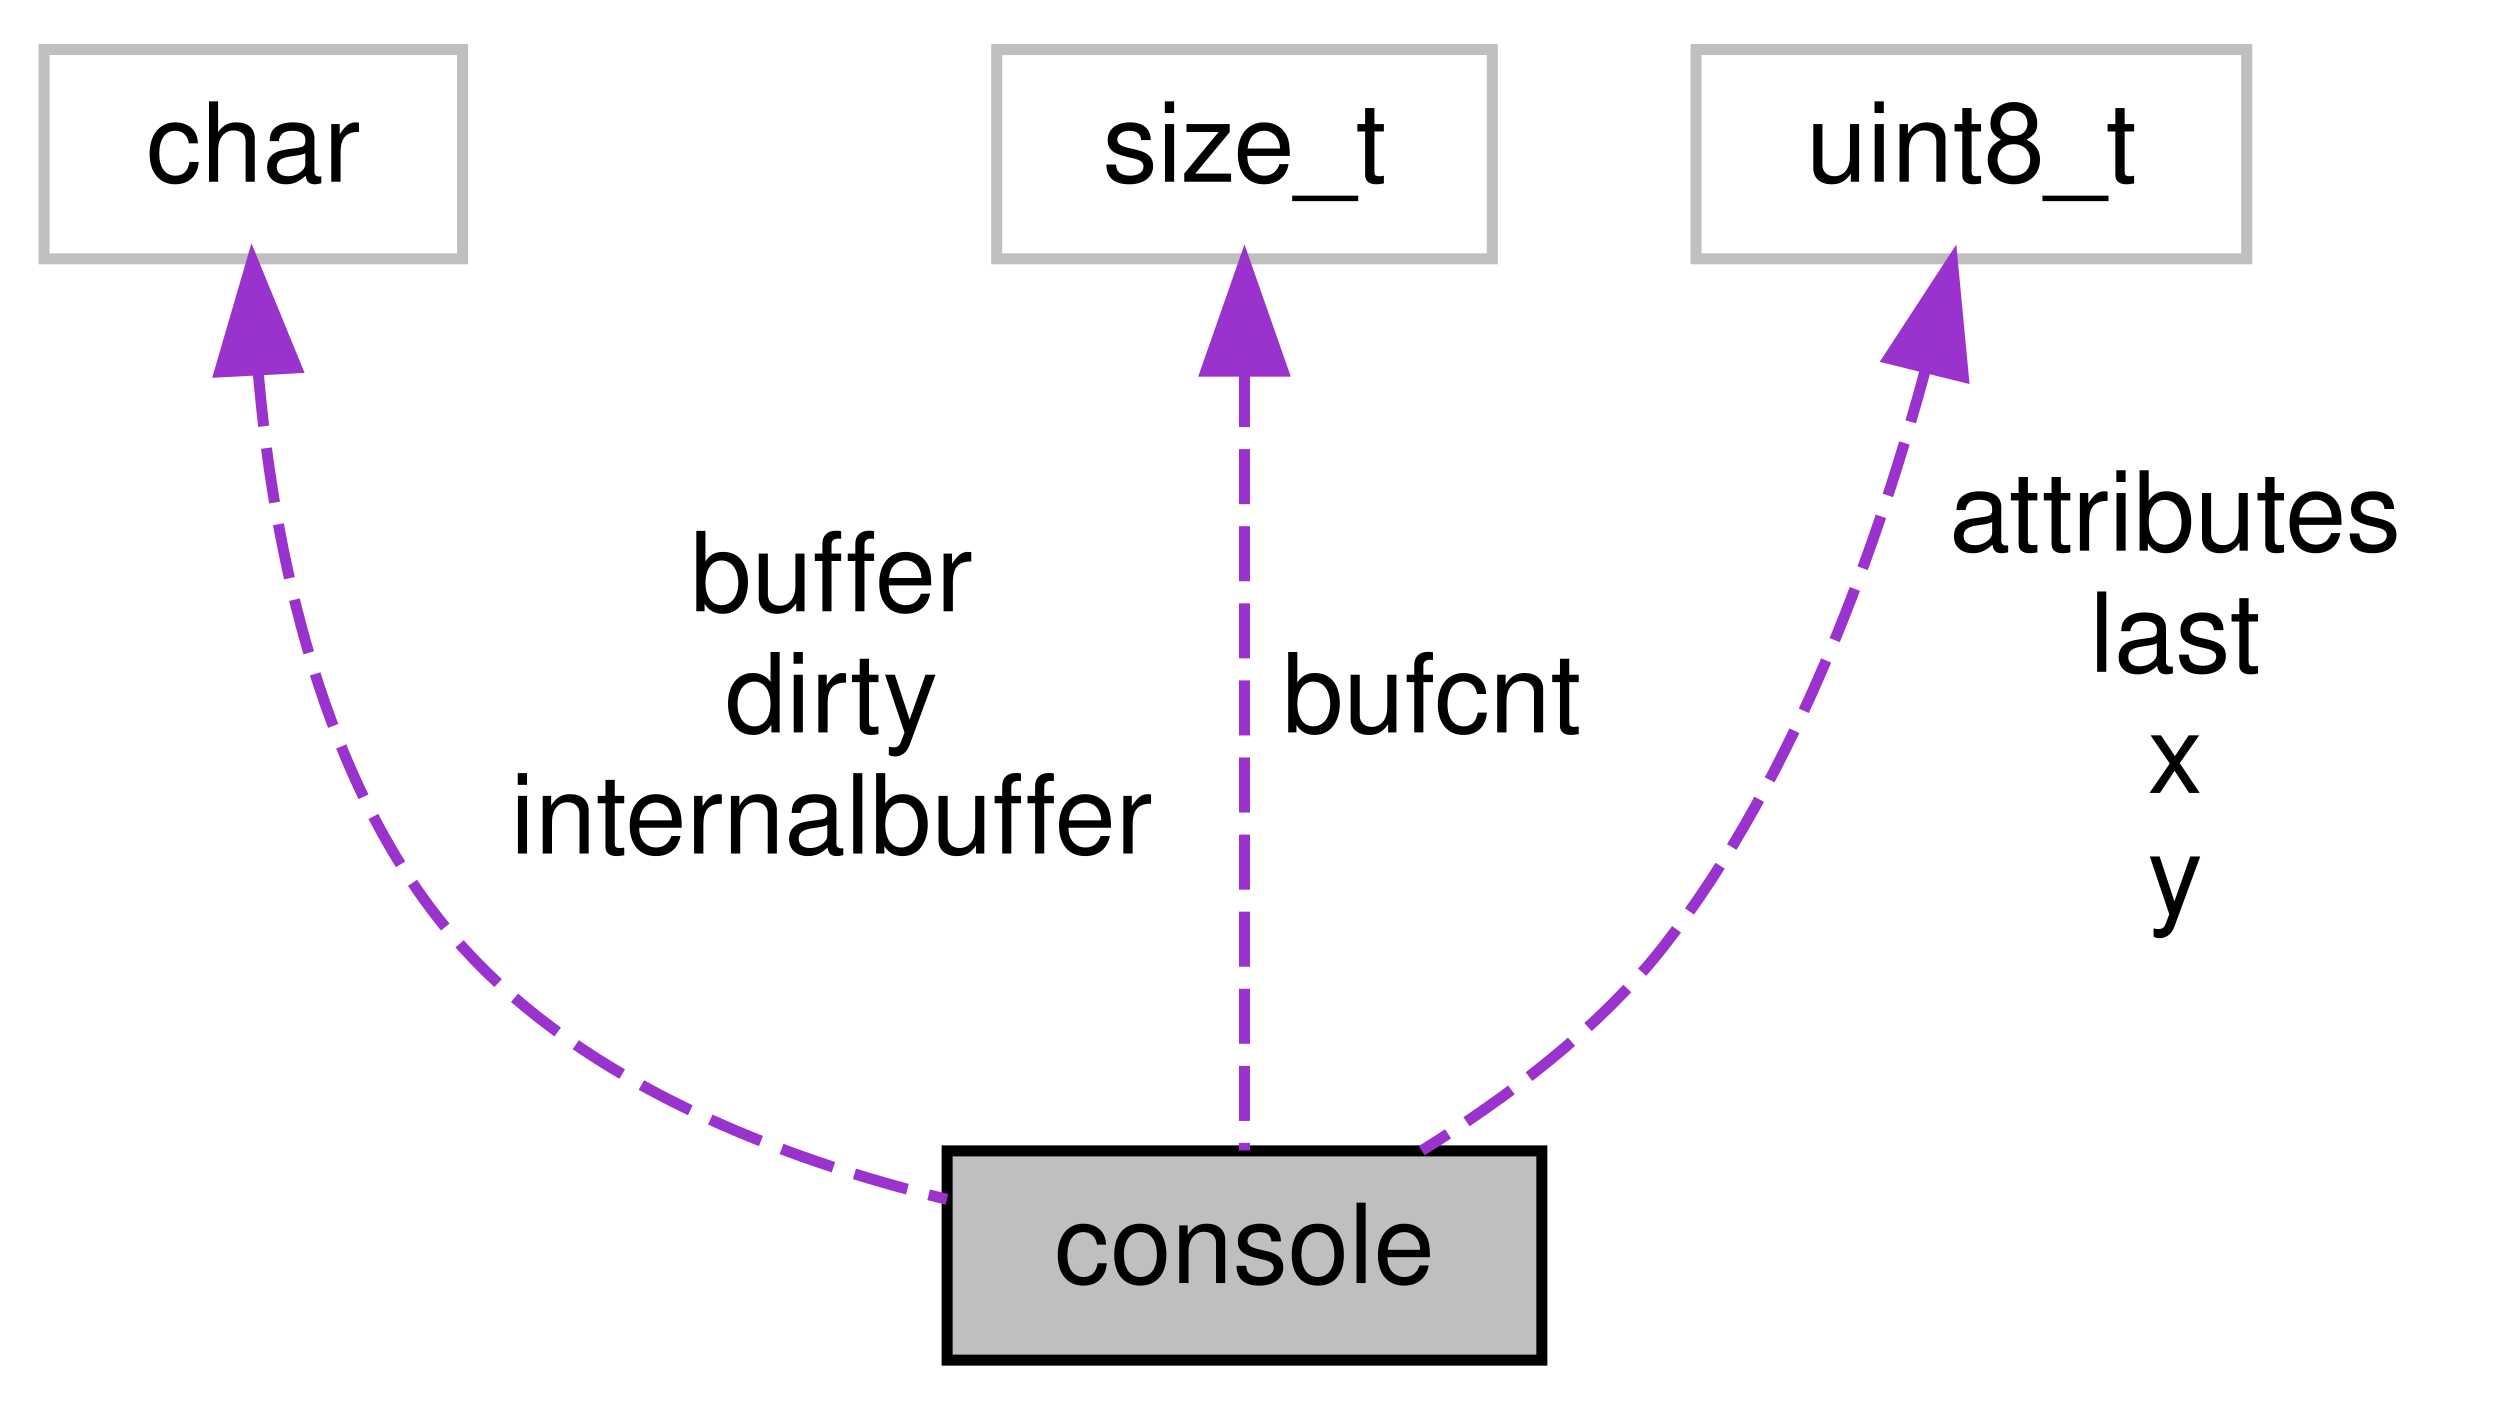
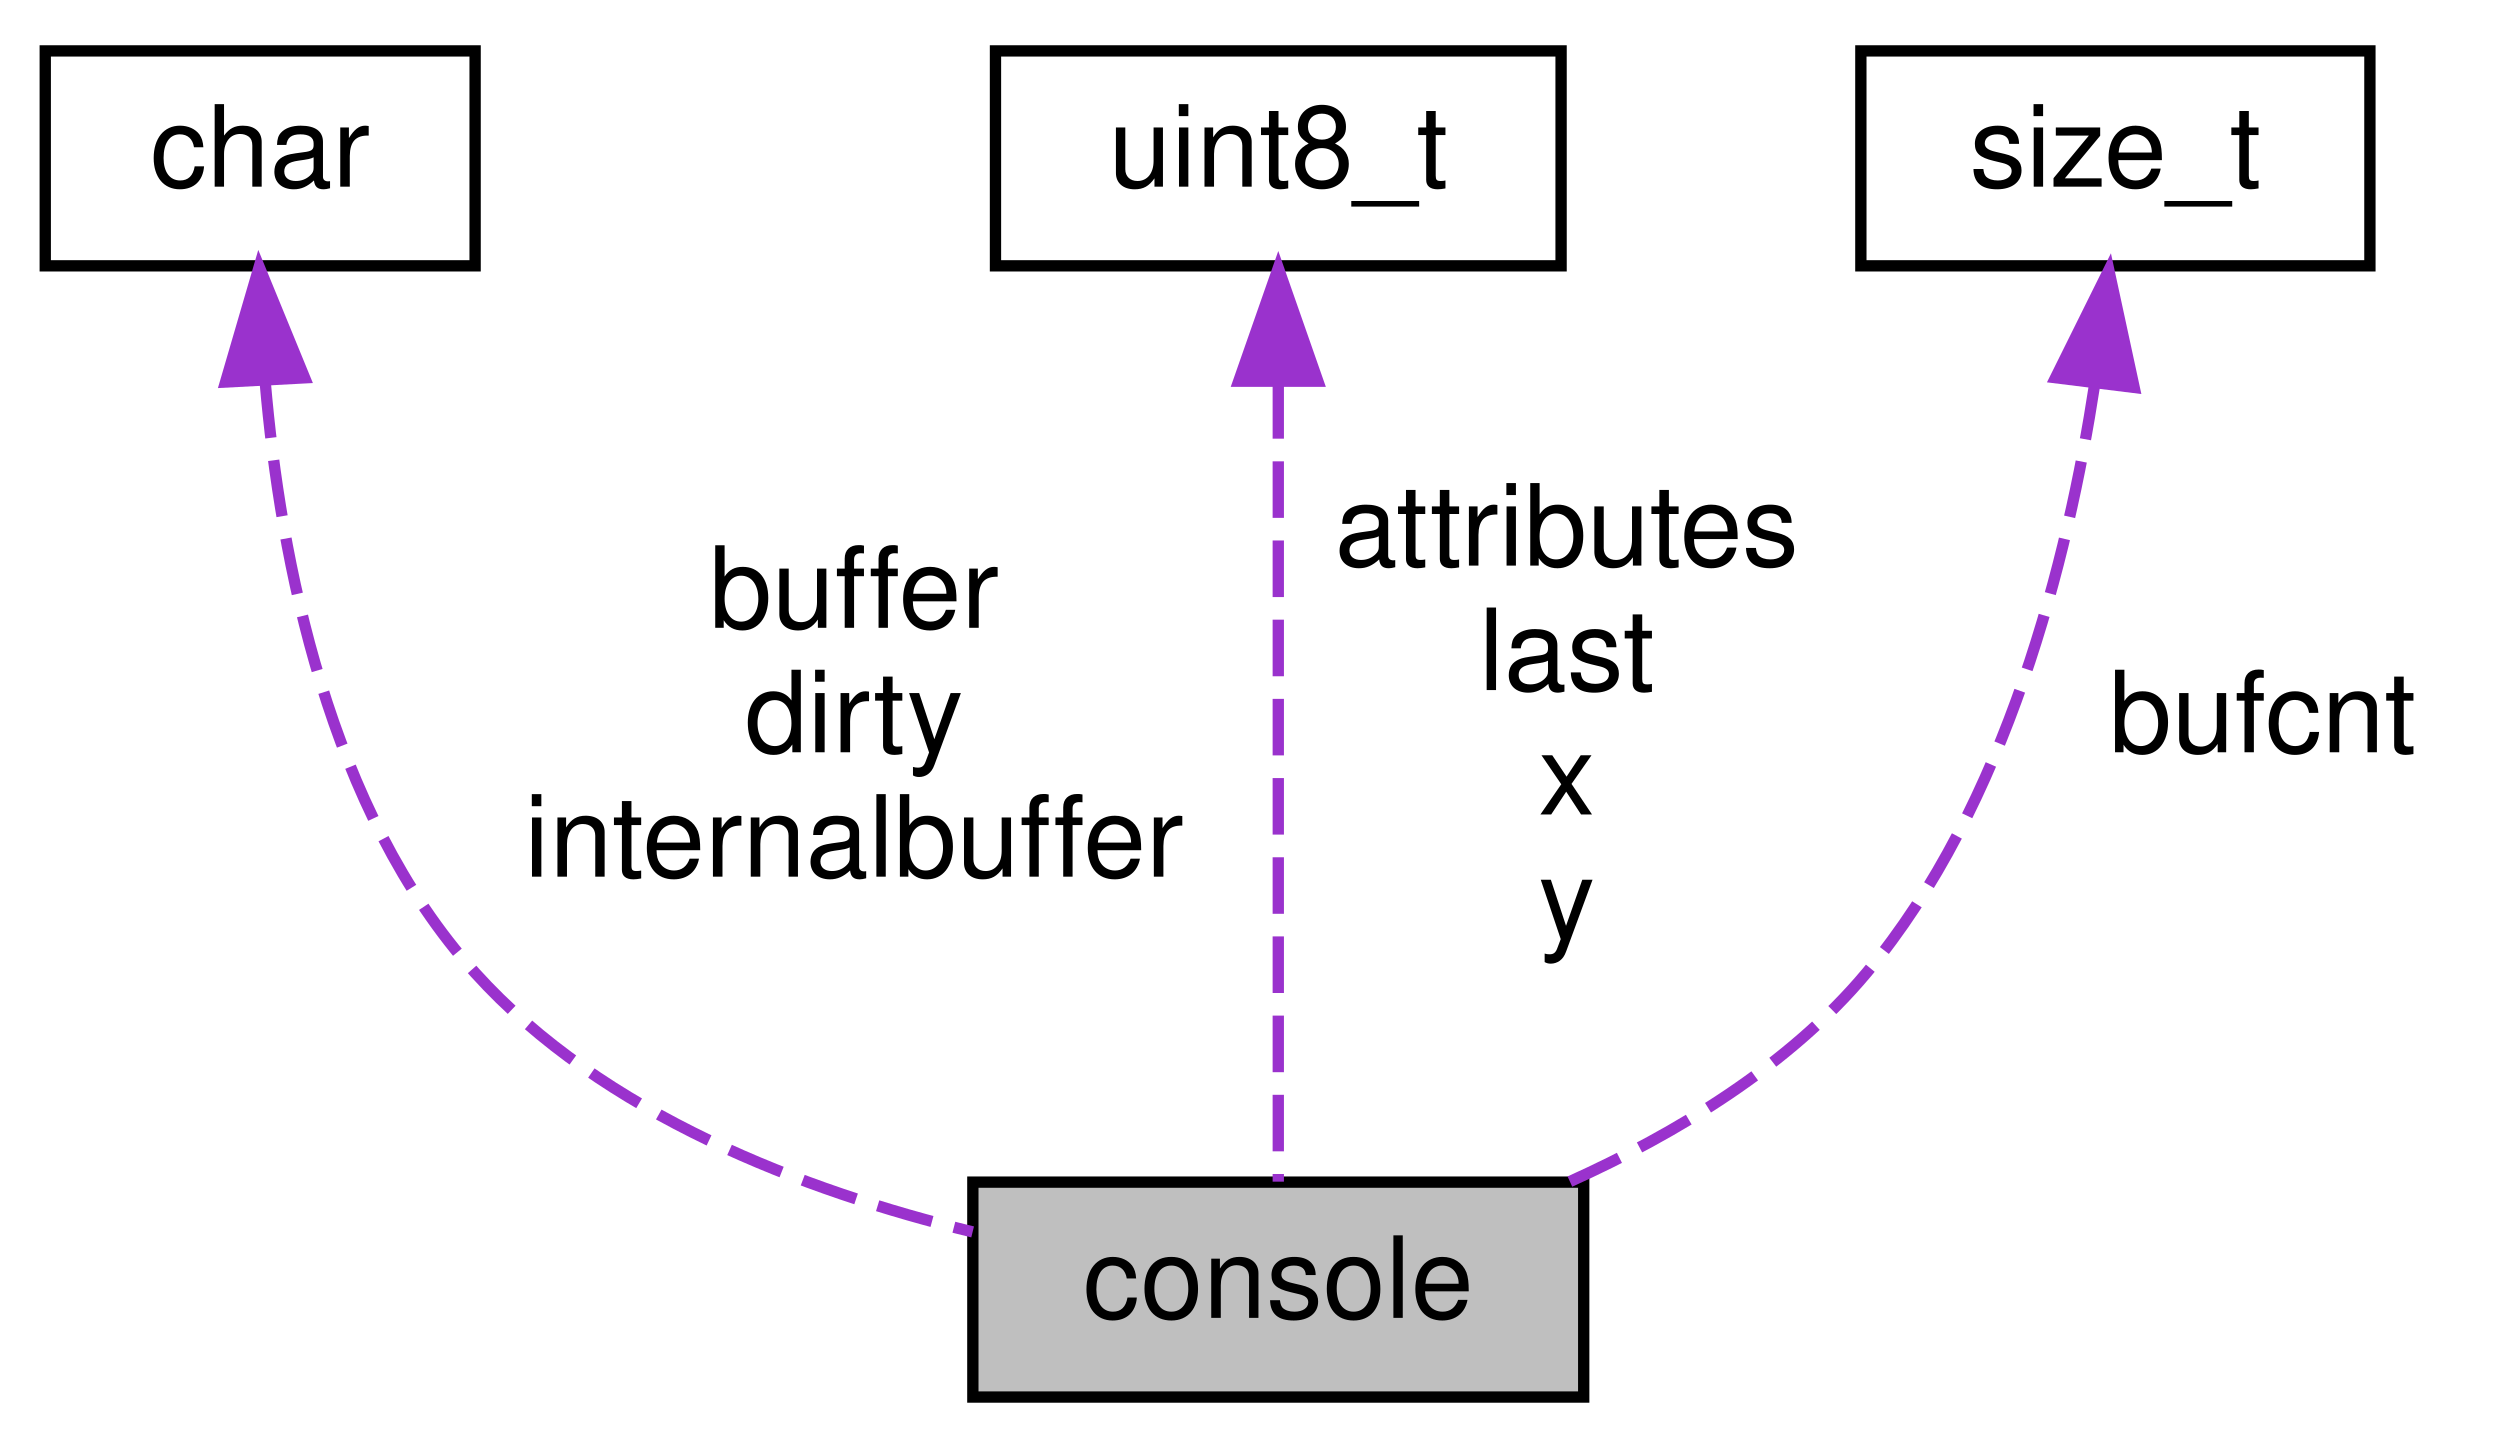
- <svg xmlns="http://www.w3.org/2000/svg" xmlns:xlink="http://www.w3.org/1999/xlink" width="227pt" height="128pt" viewBox="0.00 0.00 227.00 128.00">
+ <svg xmlns="http://www.w3.org/2000/svg" xmlns:xlink="http://www.w3.org/1999/xlink" width="221pt" height="128pt" viewBox="0.00 0.00 221.00 128.00">
  <g id="graph0" class="graph" transform="scale(1 1) rotate(0) translate(4 124)">
    <g id="node1" class="node">
      <g id="a_node1">
        <a xlink:title=" ">
          <polygon fill="#bfbfbf" stroke="black" points="82,-0.5 82,-19.5 136,-19.5 136,-0.5 82,-0.5" />
          <text text-anchor="middle" x="109" y="-7.5" font-family="Helvetica,sans-Serif" font-size="10.00">console</text>
        </a>
      </g>
    </g>
    <g id="node2" class="node">
      <g id="a_node2">
        <a xlink:title=" ">
-           <polygon fill="none" stroke="#bfbfbf" points="0,-100.5 0,-119.5 38,-119.5 38,-100.5 0,-100.5" />
+           <polygon fill="none" stroke="black" points="0,-100.5 0,-119.5 38,-119.5 38,-100.5 0,-100.5" />
          <text text-anchor="middle" x="19" y="-107.5" font-family="Helvetica,sans-Serif" font-size="10.00">char</text>
        </a>
      </g>
    </g>
    <g id="edge1" class="edge">
      <path fill="none" stroke="#9a32cd" stroke-dasharray="5,2" d="M19.44,-90.27C20.78,-74.52 25.06,-52.33 38,-38 49.31,-25.47 67.06,-18.72 81.98,-15.1" />
      <polygon fill="#9a32cd" stroke="#9a32cd" points="15.94,-90.23 18.91,-100.4 22.93,-90.6 15.94,-90.23" />
      <text text-anchor="middle" x="71.5" y="-68.5" font-family="Helvetica,sans-Serif" font-size="10.00"> buffer</text>
      <text text-anchor="middle" x="71.5" y="-57.5" font-family="Helvetica,sans-Serif" font-size="10.00">dirty</text>
      <text text-anchor="middle" x="71.5" y="-46.5" font-family="Helvetica,sans-Serif" font-size="10.00">internalbuffer</text>
    </g>
    <g id="node3" class="node">
      <g id="a_node3">
        <a xlink:title=" ">
-           <polygon fill="none" stroke="#bfbfbf" points="86.5,-100.5 86.5,-119.5 131.5,-119.5 131.5,-100.5 86.5,-100.5" />
-           <text text-anchor="middle" x="109" y="-107.5" font-family="Helvetica,sans-Serif" font-size="10.00">size_t</text>
+           <polygon fill="none" stroke="black" points="84,-100.5 84,-119.5 134,-119.5 134,-100.5 84,-100.5" />
+           <text text-anchor="middle" x="109" y="-107.5" font-family="Helvetica,sans-Serif" font-size="10.00">uint8_t</text>
        </a>
      </g>
    </g>
    <g id="edge2" class="edge">
      <path fill="none" stroke="#9a32cd" stroke-dasharray="5,2" d="M109,-90.22C109,-68.95 109,-35.22 109,-19.54" />
      <polygon fill="#9a32cd" stroke="#9a32cd" points="105.5,-90.3 109,-100.3 112.5,-90.3 105.5,-90.3" />
-       <text text-anchor="middle" x="126" y="-57.5" font-family="Helvetica,sans-Serif" font-size="10.00"> bufcnt</text>
+       <text text-anchor="middle" x="134.5" y="-74" font-family="Helvetica,sans-Serif" font-size="10.00"> attributes</text>
+       <text text-anchor="middle" x="134.5" y="-63" font-family="Helvetica,sans-Serif" font-size="10.00">last</text>
+       <text text-anchor="middle" x="134.5" y="-52" font-family="Helvetica,sans-Serif" font-size="10.00">x</text>
+       <text text-anchor="middle" x="134.5" y="-41" font-family="Helvetica,sans-Serif" font-size="10.00">y</text>
    </g>
    <g id="node4" class="node">
      <g id="a_node4">
        <a xlink:title=" ">
-           <polygon fill="none" stroke="#bfbfbf" points="150,-100.5 150,-119.5 200,-119.5 200,-100.5 150,-100.5" />
-           <text text-anchor="middle" x="175" y="-107.5" font-family="Helvetica,sans-Serif" font-size="10.00">uint8_t</text>
+           <polygon fill="none" stroke="black" points="160.5,-100.5 160.5,-119.5 205.5,-119.5 205.5,-100.5 160.5,-100.5" />
+           <text text-anchor="middle" x="183" y="-107.5" font-family="Helvetica,sans-Serif" font-size="10.00">size_t</text>
        </a>
      </g>
    </g>
    <g id="edge3" class="edge">
-       <path fill="none" stroke="#9a32cd" stroke-dasharray="5,2" d="M170.85,-90.51C166.73,-75.24 159.23,-53.61 147,-38 141.11,-30.48 132.58,-24.16 125.09,-19.52" />
-       <polygon fill="#9a32cd" stroke="#9a32cd" points="167.48,-91.46 173.27,-100.33 174.27,-89.78 167.48,-91.46" />
-       <text text-anchor="middle" x="193.5" y="-74" font-family="Helvetica,sans-Serif" font-size="10.00"> attributes</text>
-       <text text-anchor="middle" x="193.5" y="-63" font-family="Helvetica,sans-Serif" font-size="10.00">last</text>
-       <text text-anchor="middle" x="193.5" y="-52" font-family="Helvetica,sans-Serif" font-size="10.00">x</text>
-       <text text-anchor="middle" x="193.5" y="-41" font-family="Helvetica,sans-Serif" font-size="10.00">y</text>
+       <path fill="none" stroke="#9a32cd" stroke-dasharray="5,2" d="M181.18,-90.1C178.81,-74.58 173.39,-52.82 161,-38 154.15,-29.8 144.17,-23.79 134.78,-19.55" />
+       <polygon fill="#9a32cd" stroke="#9a32cd" points="177.71,-90.61 182.42,-100.11 184.66,-89.75 177.71,-90.61" />
+       <text text-anchor="middle" x="196" y="-57.5" font-family="Helvetica,sans-Serif" font-size="10.00"> bufcnt</text>
    </g>
  </g>
</svg>
